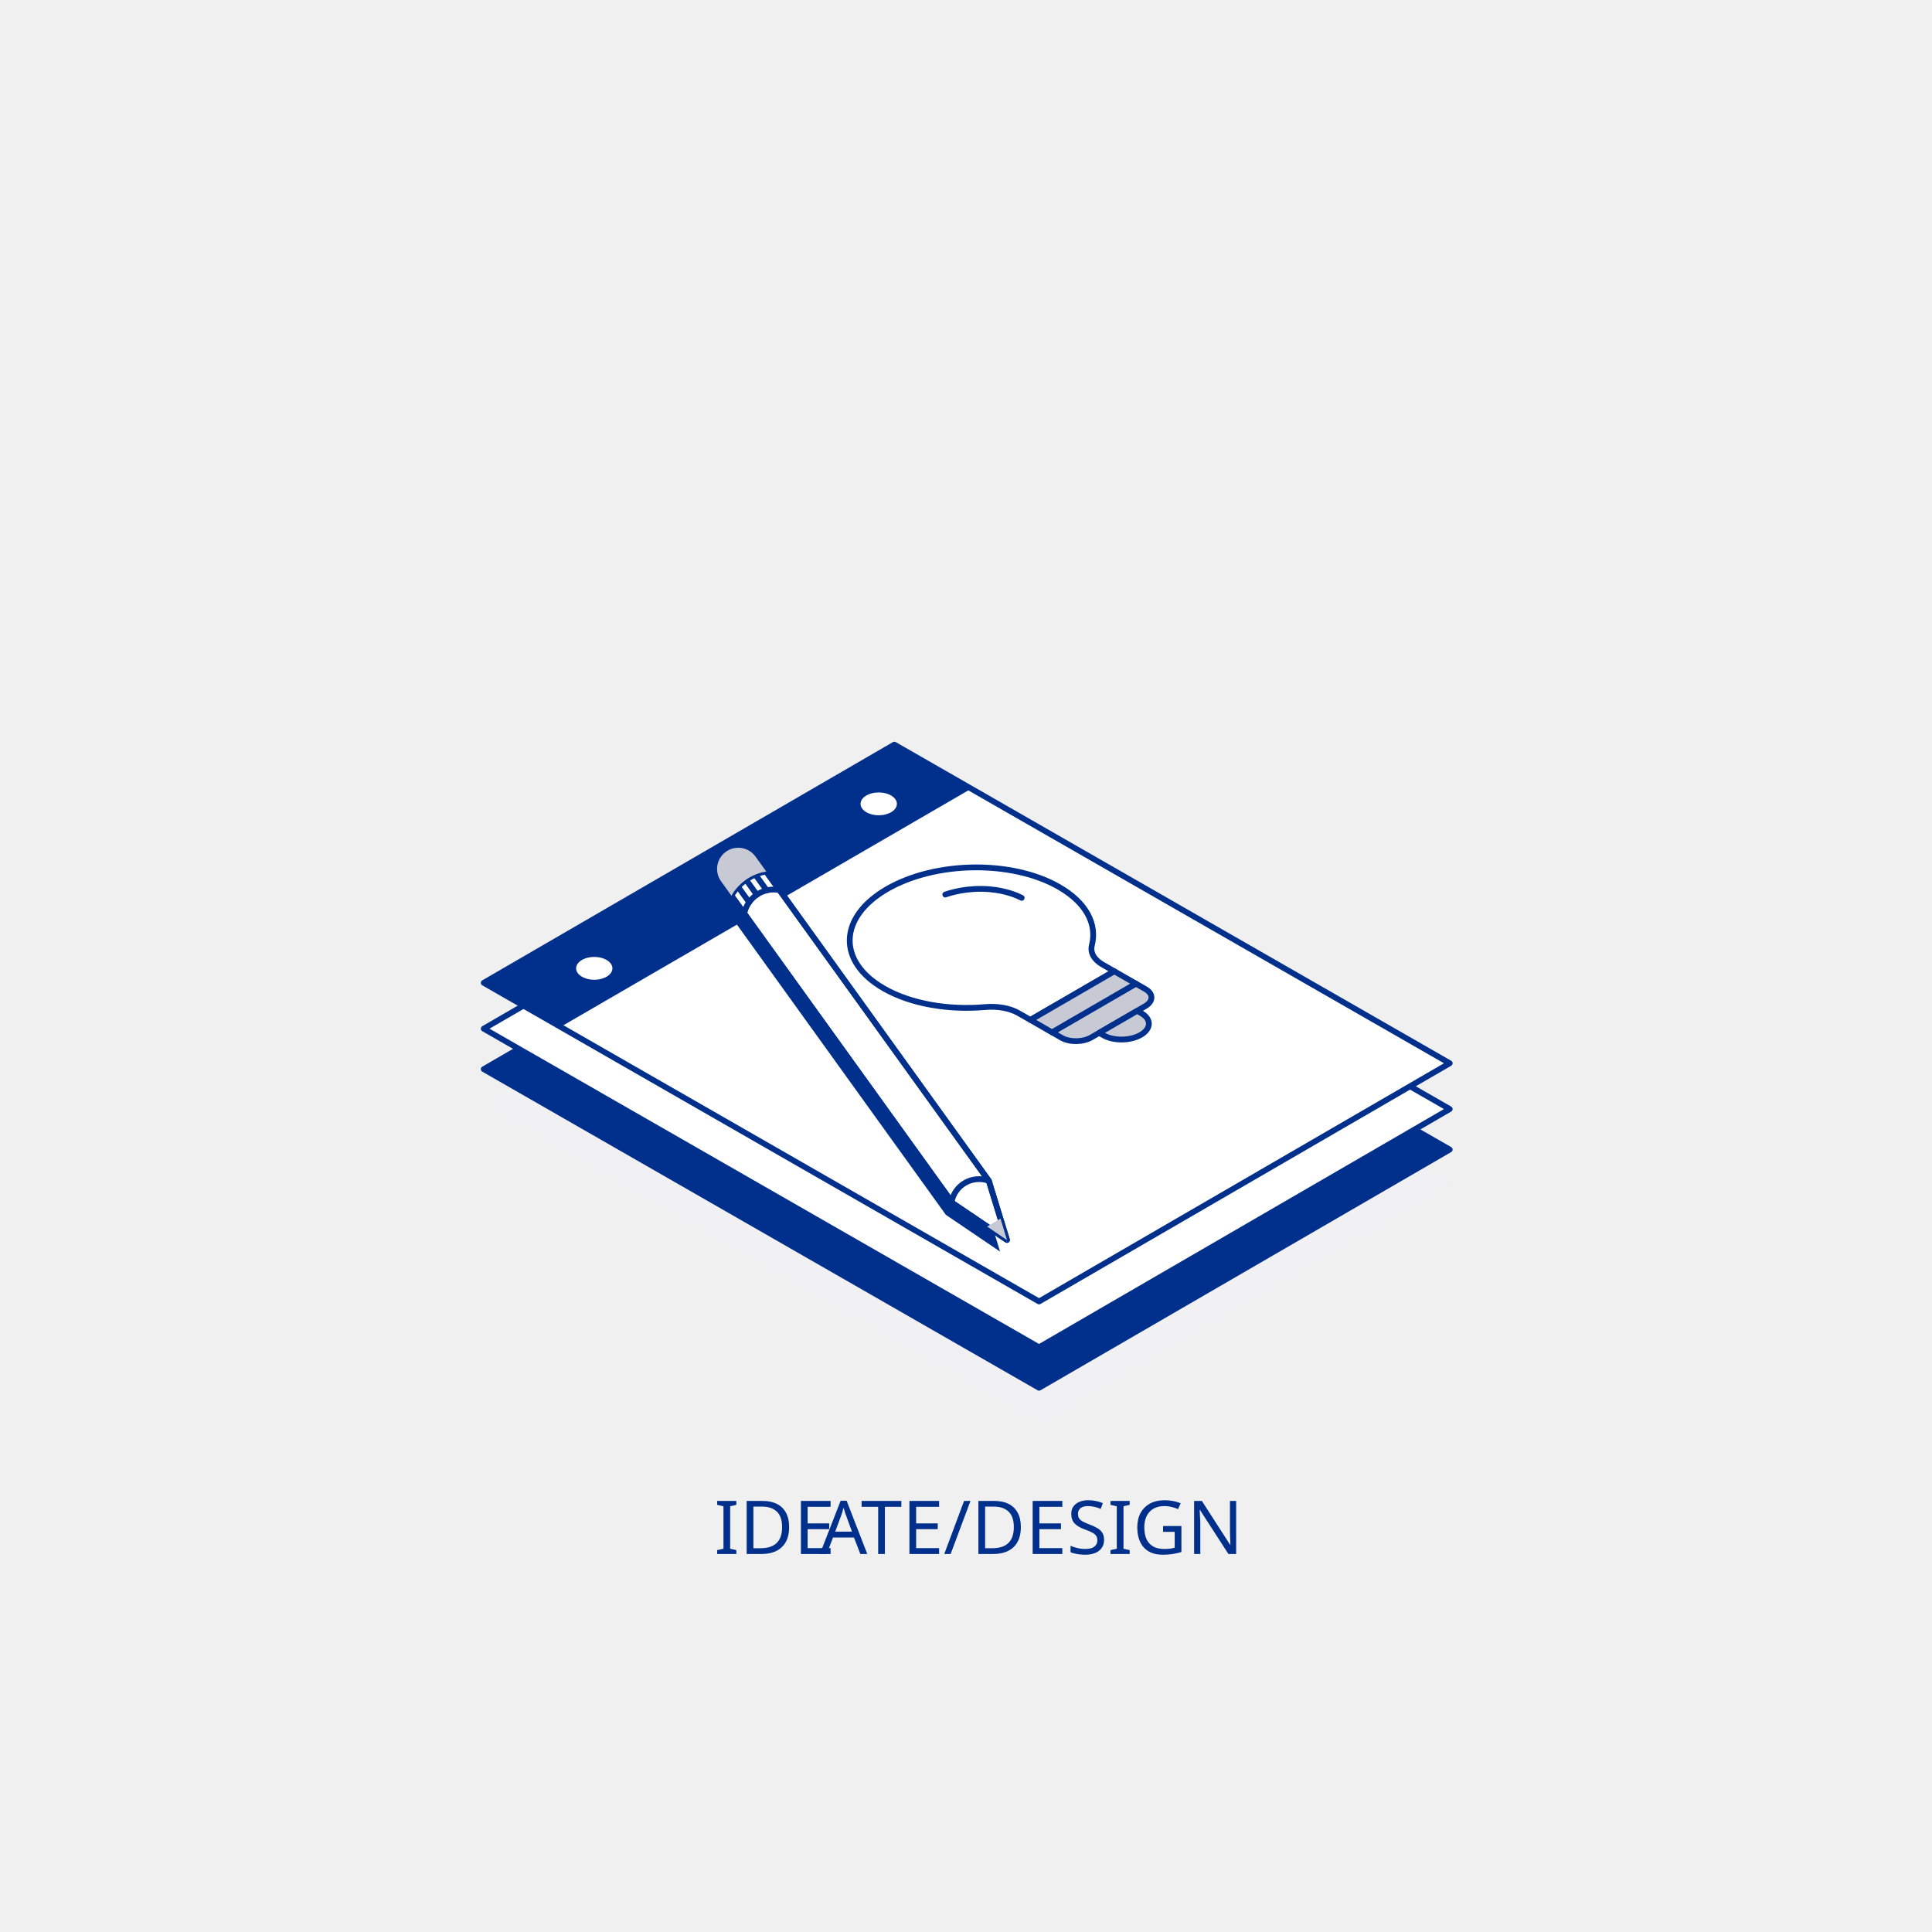
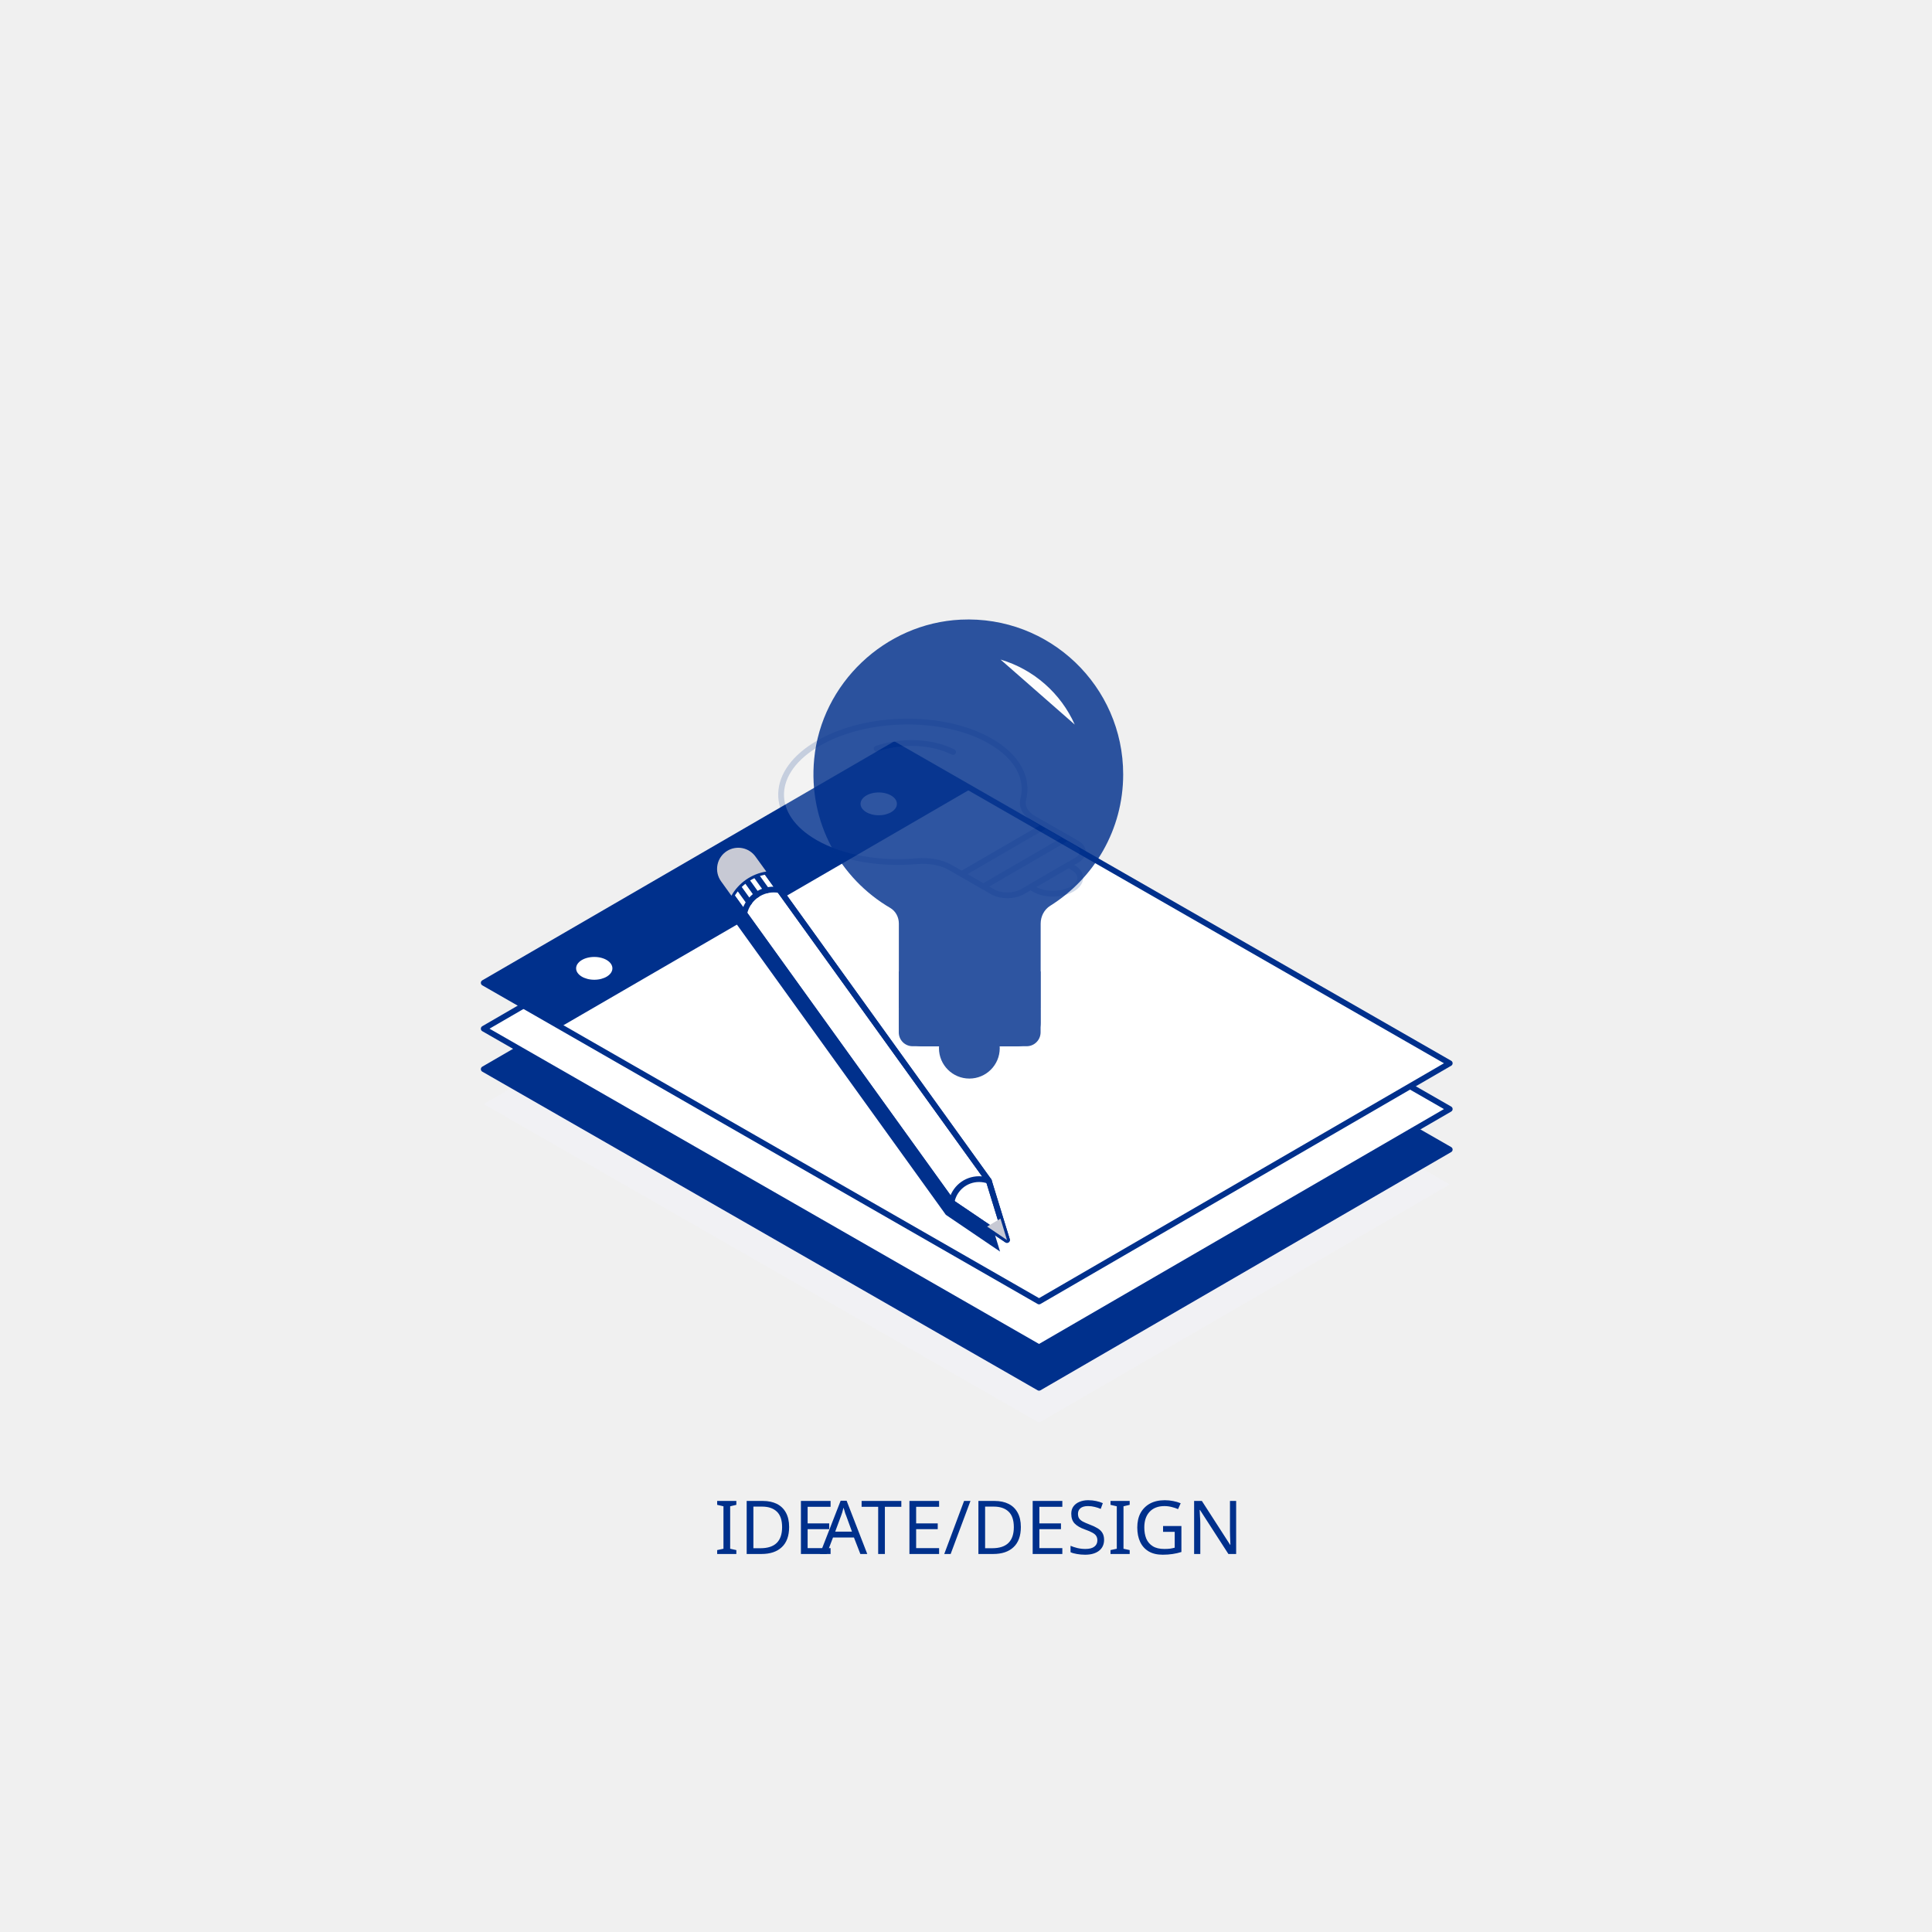
<svg xmlns="http://www.w3.org/2000/svg" id="Layer_1_copy_2" data-name="Layer 1 copy 2" viewBox="0 0 288 288">
  <defs>
    <style>
      .cls-1 {
        fill: #c7c9d4;
      }

      .cls-2 {
        fill: #fff;
      }

      .cls-3, .cls-4, .cls-5 {
        fill: #00308c;
      }

      .cls-3, .cls-6 {
        stroke: #00308c;
        stroke-linecap: round;
        stroke-linejoin: round;
        stroke-width: .86px;
      }

      .cls-7 {
        fill: #f1f1f4;
      }

      .cls-5 {
        font-family: DIN2014-Regular, 'DIN 2014';
        font-size: 11.08px;
      }

      .cls-8 {
        letter-spacing: -.03em;
      }

      .cls-6 {
        fill: none;
      }
    </style>
  </defs>
  <text class="cls-5" transform="translate(106.47 231.65)">
    <tspan x="0" y="0">IDE</tspan>
    <tspan class="cls-8" x="15.75" y="0">A</tspan>
    <tspan x="21.86" y="0">TE/DESIGN</tspan>
  </text>
  <polygon id="Pad_Shadow" data-name="Pad Shadow" class="cls-7" points="216.11 176.56 133.32 129.07 72.11 164.58 154.89 212.07 216.11 176.56" />
  <polygon id="Pad_Bottom" data-name="Pad Bottom" class="cls-3" points="216.11 171.365 133.32 123.875 72.11 159.377 154.89 206.875 216.11 171.365" />
  <g id="Pad_Middle" data-name="Pad Middle">
    <polygon class="cls-2" points="216.11 165.326 133.32 117.836 72.11 153.346 154.89 200.836 216.11 165.326" />
    <polygon class="cls-6" points="216.11 165.326 133.32 117.836 72.11 153.346 154.89 200.836 216.11 165.326" />
  </g>
  <g id="Pad_Top" data-name="Pad Top">
    <polygon class="cls-2" points="216.11 158.497 133.32 110.999 72.11 146.509 154.89 194.007 216.11 158.497" />
    <polygon class="cls-6" points="216.11 158.497 133.32 110.999 72.11 146.509 154.89 194.007 216.11 158.497" />
    <path class="cls-4" d="M133.32,111.00l-61.22,35.51 11.46,6.57 61.22,-35.51 -11.46,-6.57ZM88.59,146.05c-1.49,0.00,-2.71,-0.76,-2.71,-1.70s1.21,-1.70,2.71,-1.70 2.70,0.76,2.70,1.70 -1.21,1.70,-2.70,1.70M130.99,121.53c-1.49,0.00,-2.71,-0.76,-2.71,-1.70s1.21,-1.70,2.71,-1.70 2.71,0.76,2.71,1.70 -1.21,1.70,-2.71,1.70" />
  </g>
-   <g id="Bulb_One">
+   <g id="Bulb_One" opacity="0.18" transform="translate(-10.23, -21.74)">
    <path class="cls-1" d="M169.33,146.63l1.44.83c1.2.69,1.16,1.83-.08,2.54l-8.02,4.65c-1.24.72-3.21.74-4.41.06l-1.44-.83,12.51-7.25Z" />
    <path class="cls-6" d="M169.33,146.63l1.44.83c1.2.69,1.16,1.83-.08,2.54l-8.02,4.65c-1.24.72-3.21.74-4.41.06l-1.44-.83,12.51-7.25Z" />
    <path class="cls-2" d="M157.87,132.22c4.08,2.34,5.7,5.58,4.89,8.7-.27,1.06.31,2.12,1.59,2.86l1.75,1-12.51,7.25-1.75-1c-1.28-.74-3.11-1.07-4.95-.91-5.42.48-11.05-.43-15.13-2.77-6.97-4-6.76-10.64.47-14.82,7.23-4.18,18.66-4.32,25.63-.32" />
    <path class="cls-6" d="M157.87,132.22c4.08,2.34,5.7,5.58,4.89,8.7-.27,1.06.31,2.12,1.59,2.86l1.75,1-12.51,7.25-1.75-1c-1.28-.74-3.11-1.07-4.95-.91-5.42.48-11.05-.43-15.13-2.77-6.97-4-6.76-10.64.47-14.82,7.23-4.18,18.66-4.32,25.63-.32Z" />
    <polygon class="cls-1" points="153.61 152.04 166.11 144.79 169.33 146.63 156.82 153.89 153.61 152.04" />
    <polygon class="cls-6" points="153.61 152.04 166.11 144.79 169.33 146.63 156.82 153.89 153.61 152.04" />
    <path class="cls-1" d="M169.52,150.69l.63.36c.76.43,1.12,1.01,1.11,1.59-.02.58-.42,1.17-1.2,1.62-1.56.91-4.06.94-5.57.07l-.63-.36,5.67-3.29Z" />
    <path class="cls-6" d="M169.52,150.69l.63.36c.76.43,1.12,1.01,1.11,1.59-.02.58-.42,1.17-1.2,1.62-1.56.91-4.06.94-5.57.07l-.63-.36,5.67-3.29Z" />
    <path class="cls-2" d="M140.91,133.35c.73-.25,3.31-1.08,6.62-.79,2.47.21,4.09.94,4.77,1.28" />
    <path class="cls-6" d="M140.91,133.35c.73-.25,3.31-1.08,6.62-.79,2.47.21,4.09.94,4.77,1.28" />
+   </g>
+   <g id="Bulb_Two" opacity="0.82">
+     <g class="cls-12">
+       <circle class="cls-4" cx="144.5" cy="156.25" r="4.53" />
+     </g>
+     <path class="cls-5" d="M167.43,115.43c0-13.12-10.95-23.69-24.22-23.06-11.29.54-20.75,9.5-21.84,20.76-.92,9.45,3.88,17.85,11.33,22.21.82.48,1.29,1.38,1.29,2.33v14.86c0,1.9,1.54,3.45,3.45,3.45h14.16c1.95,0,3.53-1.58,3.53-3.53v-14.76c0-1.08.52-2.1,1.43-2.67,6.52-4.08,10.87-11.32,10.87-19.58Z" />
+     <rect class="cls-4" x="133.98" y="144.81" width="21.14" height="5.57" />
+     <path class="cls-4" d="M133.98,150.39h21.14v3.49c0,1.15-.93,2.08-2.08,2.08h-17c-1.14,0-2.06-.92-2.06-2.06v-3.51h0Z" />
+     <path class="cls-2" d="M149.15,98.32c4.95,1.46,8.99,5.04,11.06,9.69" />
  </g>
  <g id="Pencil">
    <polygon class="cls-4" points="112.07 130.091 106.578 133.281 140.998 181.093 149.078 186.571 146.37 177.743 112.07 130.091" />
    <path class="cls-2" d="M107.49,131.38l34.54,47.99 8.08,5.47 -2.71,-8.82 -34.79,-48.33c-0.97,-1.35,-2.82,-1.72,-4.24,-0.84 -1.55,0.97,-1.96,3.04,-0.89,4.53" />
    <path class="cls-6" d="M107.49,131.38l34.54,47.99 8.08,5.47 -2.71,-8.82 -34.79,-48.33c-0.97,-1.35,-2.82,-1.72,-4.24,-0.84 -1.55,0.97,-1.96,3.04,-0.89,4.53Z" />
    <path class="cls-6" d="M141.86,179.13c0.37,-1.92,2.06,-3.36,4.09,-3.36 0.51,0.00,1.00,0.09,1.46,0.26" />
    <path class="cls-6" d="M116.21,132.68c-0.28,-0.05,-0.57,-0.08,-0.86,-0.08 -2.17,0.00,-3.98,1.53,-4.41,3.58" />
    <path class="cls-6" d="M114.23,129.92c-2.23,0.35,-4.12,1.71,-5.20,3.60" />
    <line class="cls-6" x1="112.60" y1="130.37" x2="114.29" y2="132.72" />
    <line class="cls-6" x1="111.21" y1="131.14" x2="112.82" y2="133.38" />
    <line class="cls-6" x1="110.01" y1="132.18" x2="111.68" y2="134.50" />
    <path class="cls-6" d="M107.49,131.38l34.54,47.99 8.08,5.47 -2.71,-8.82 -34.79,-48.33c-0.97,-1.35,-2.82,-1.72,-4.24,-0.84 -1.55,0.97,-1.96,3.04,-0.89,4.53Z" />
    <polygon class="cls-1" points="150.11 184.851 149.138 181.653 147.148 182.841 150.11 184.851" />
    <path class="cls-1" d="M112.62,127.69c-0.97,-1.35,-2.82,-1.72,-4.24,-0.84 -1.55,0.97,-1.96,3.04,-0.89,4.53l1.54,2.14c1.07,-1.89,2.97,-3.25,5.20,-3.60l-1.61,-2.23Z" />
  </g>
</svg>
